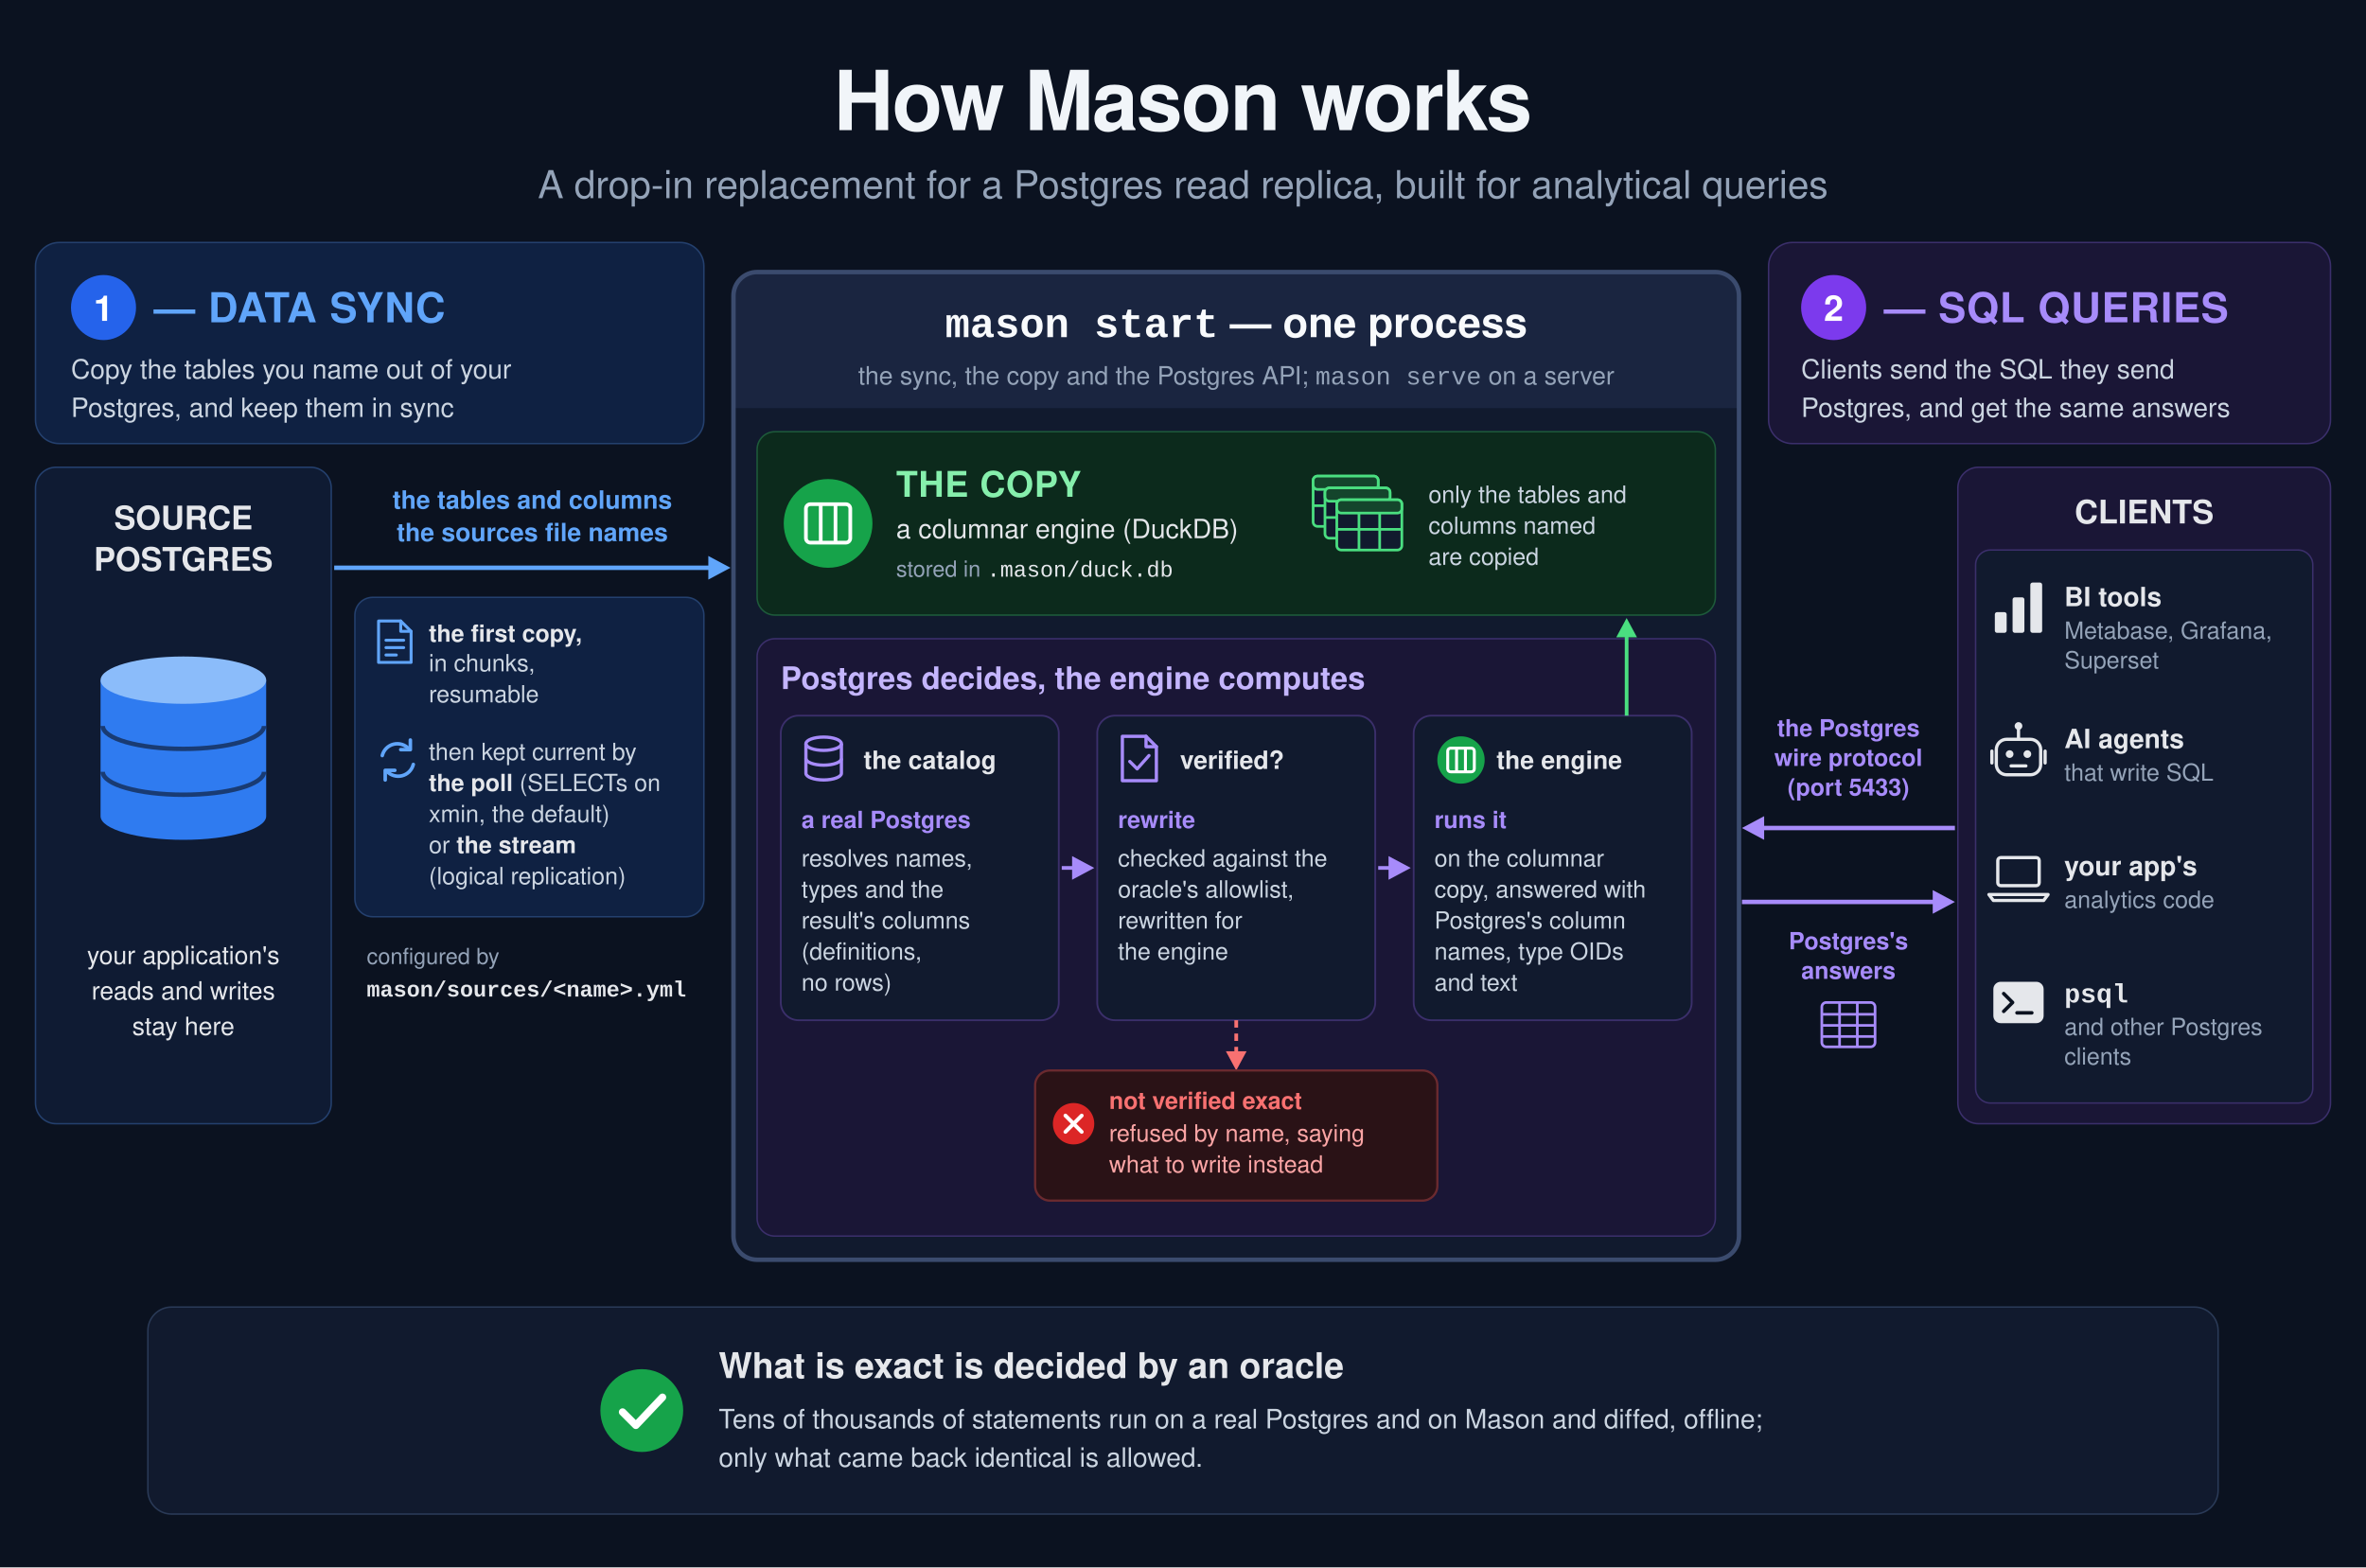
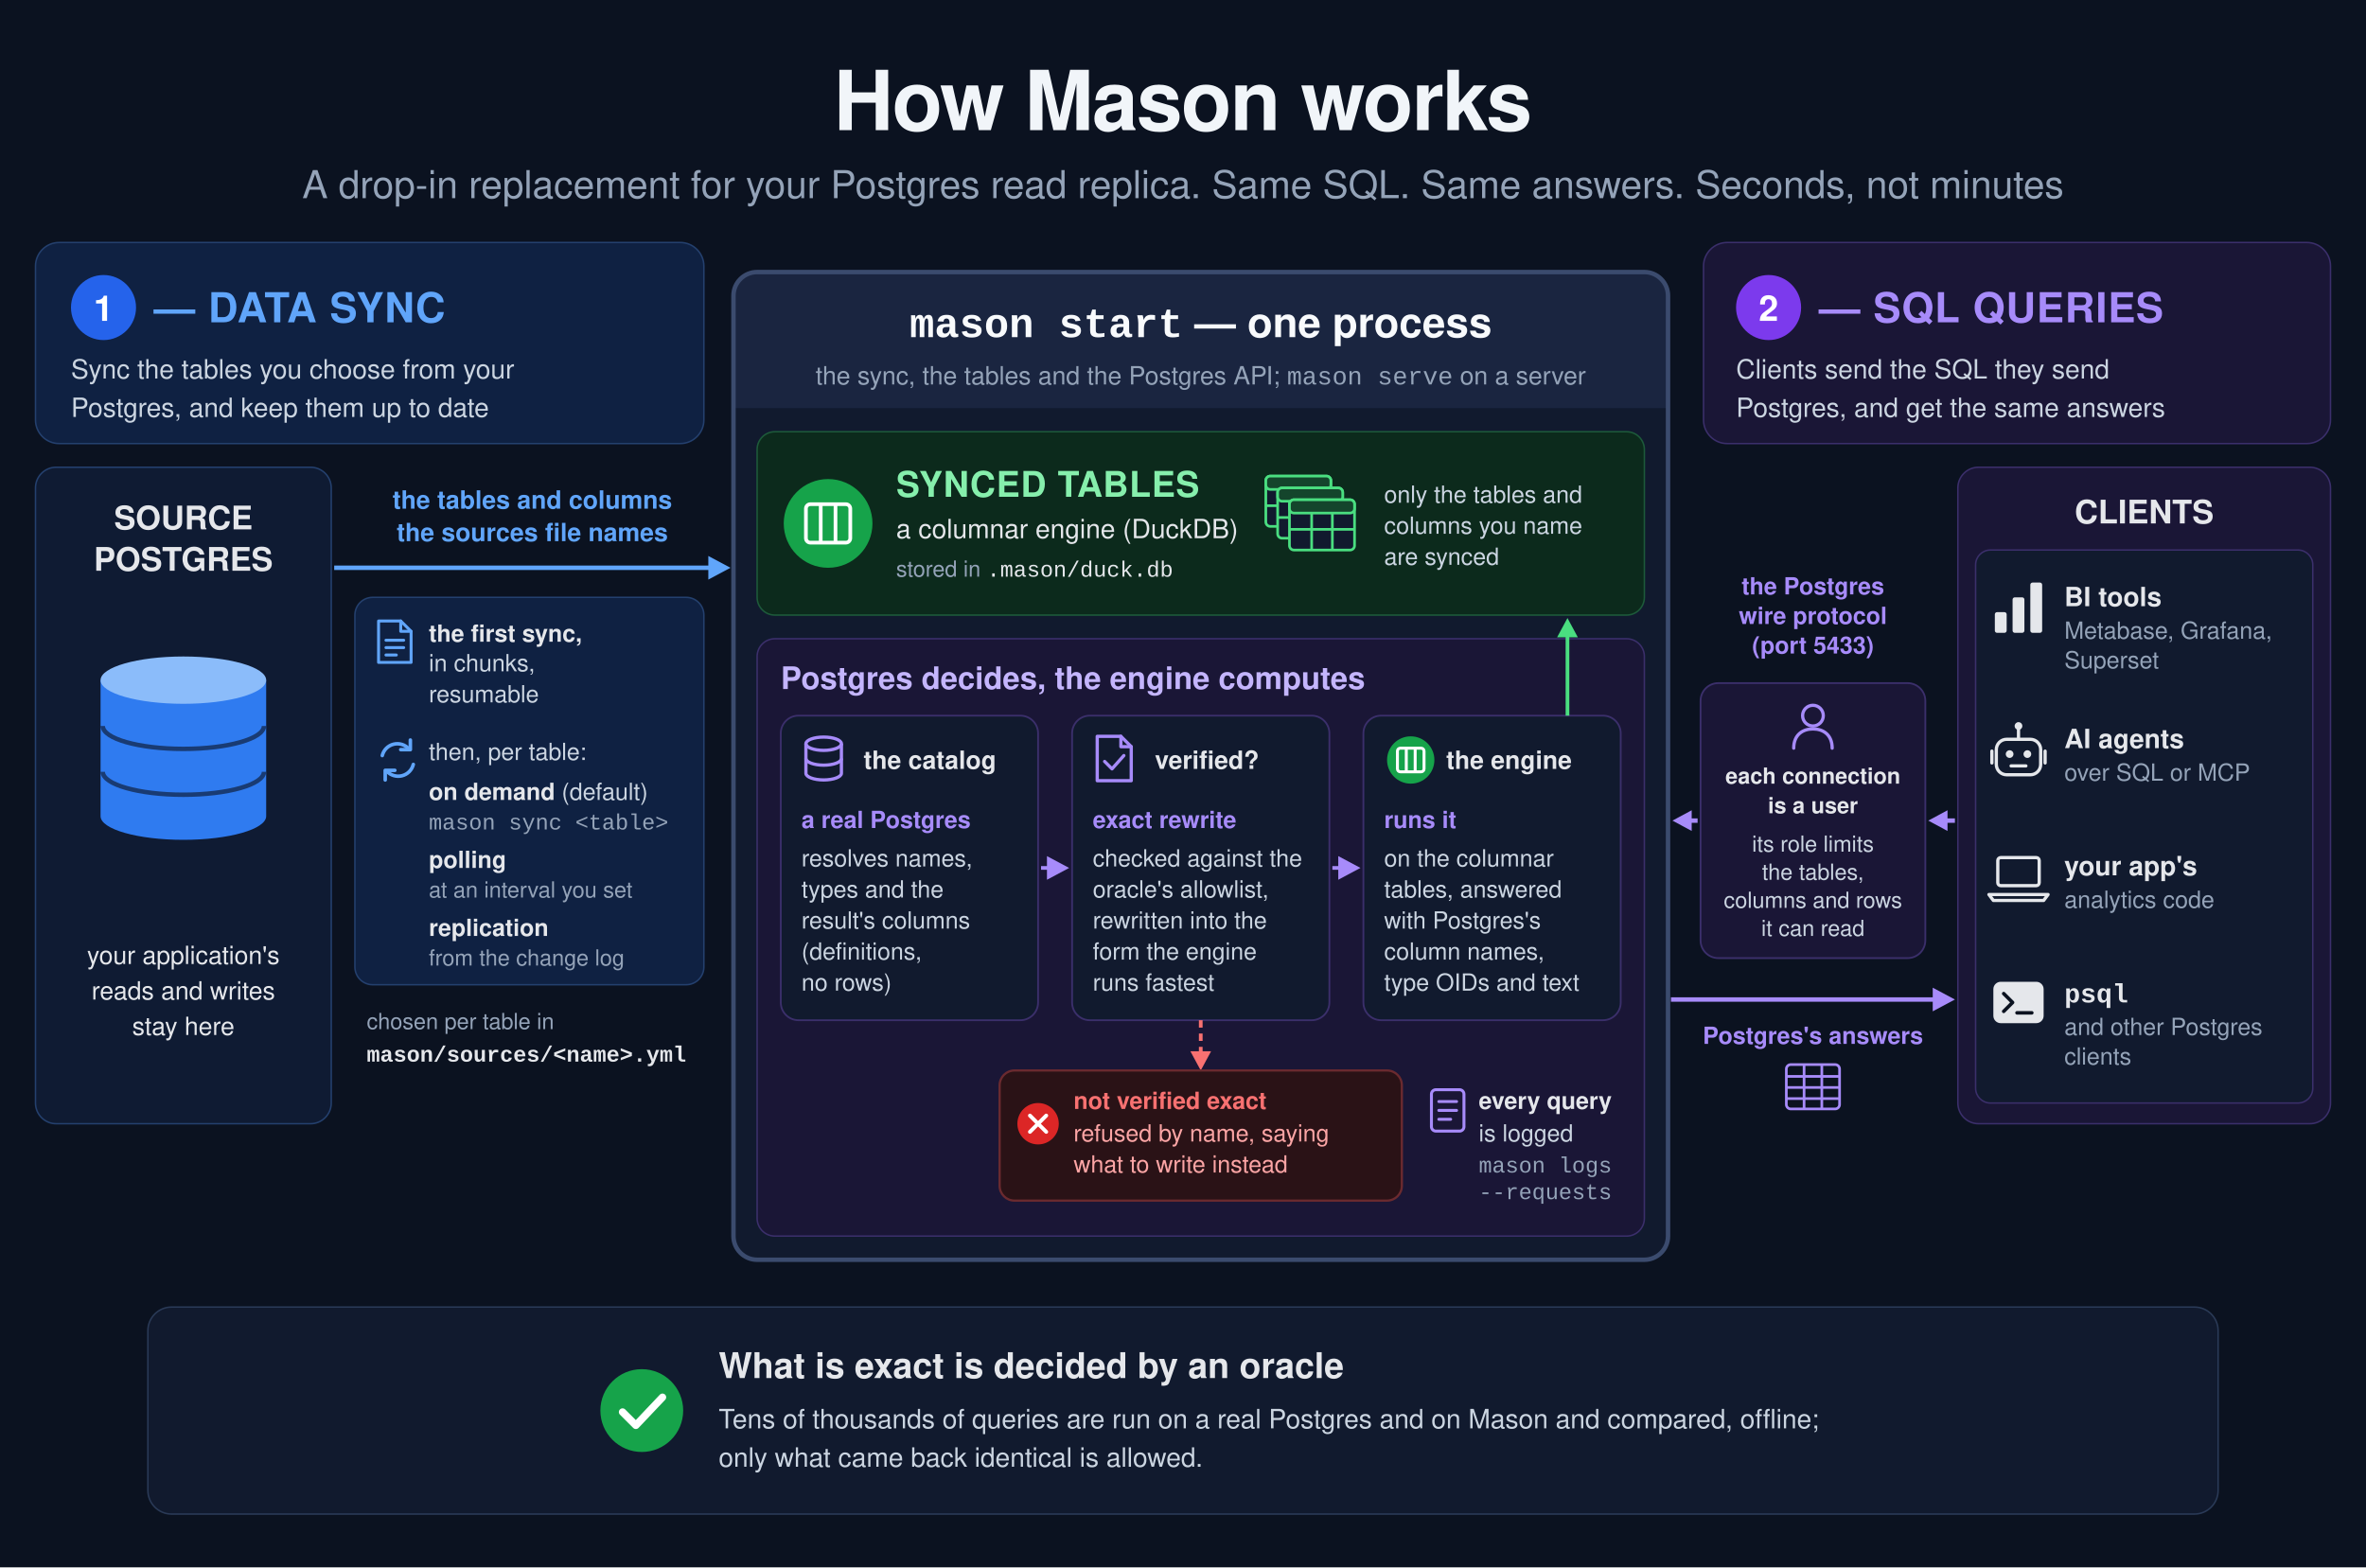
<svg xmlns="http://www.w3.org/2000/svg" version="1.1" width="1600" height="1060" viewBox="0 0 1600 1060" font-family="-apple-system, 'Segoe UI', Helvetica, Arial, sans-serif" role="img" aria-labelledby="title desc">
  <rect x="0" y="0" width="1600" height="1060" rx="0" fill="#0b1220" />
  <text x="800" y="88" font-size="56" fill="#f1f5f9" font-weight="800" text-anchor="middle" letter-spacing="-1">How Mason works</text>
-   <text x="800" y="134" font-size="26" fill="#94a3b8" text-anchor="middle">A drop-in replacement for a Postgres read replica, built for analytical queries</text>
+   <text x="800" y="134" font-size="26" fill="#94a3b8" text-anchor="middle">A drop-in replacement for your Postgres read replica. Same SQL. Same answers. Seconds, not minutes</text>
  <rect x="24" y="164" width="452" height="136" rx="16" fill="#0f2142" stroke="#24406e" stroke-width="1" />
  <circle cx="70" cy="208" r="22" fill="#2563eb" />
  <text x="70" y="217" font-size="24" fill="#ffffff" font-weight="700" text-anchor="middle">1</text>
  <text x="104" y="218" font-size="28" fill="#60a5fa" font-weight="800" letter-spacing="0.5">— DATA SYNC</text>
-   <text x="48" y="256" font-size="18" fill="#cbd5e1">Copy the tables you name out of your</text>
-   <text x="48" y="282" font-size="18" fill="#cbd5e1">Postgres, and keep them in sync</text>
+   <text x="48" y="256" font-size="18" fill="#cbd5e1">Sync the tables you choose from your</text>
+   <text x="48" y="282" font-size="18" fill="#cbd5e1">Postgres, and keep them up to date</text>
  <rect x="24" y="316" width="200" height="444" rx="14" fill="#0f1b33" stroke="#24406e" stroke-width="1" />
  <text x="124" y="358" font-size="22" fill="#e5e7eb" font-weight="800" text-anchor="middle">SOURCE</text>
  <text x="124" y="386" font-size="22" fill="#e5e7eb" font-weight="800" text-anchor="middle">POSTGRES</text>
  <path d="M68,460 V552 A56,16 0 0 0 180,552 V460 Z" fill="#2f7bf0" />
  <path d="M69.5,491 A54.5,15.5 0 0 0 178.5,491" fill="none" stroke="#0b1220" stroke-width="3" stroke-opacity="0.6" />
  <path d="M69.5,522 A54.5,15.5 0 0 0 178.5,522" fill="none" stroke="#0b1220" stroke-width="3" stroke-opacity="0.6" />
  <ellipse cx="124" cy="460" rx="56" ry="16" fill="#8bbcfa" />
  <text x="124" y="652" font-size="17" fill="#e5e7eb" text-anchor="middle">your application's</text>
  <text x="124" y="676" font-size="17" fill="#e5e7eb" text-anchor="middle">reads and writes</text>
  <text x="124" y="700" font-size="17" fill="#e5e7eb" text-anchor="middle">stay here</text>
  <text x="360" y="344" font-size="17" fill="#60a5fa" font-weight="700" text-anchor="middle">the tables and columns</text>
  <text x="360" y="366" font-size="17" fill="#60a5fa" font-weight="700" text-anchor="middle">the sources file names</text>
  <line x1="226" y1="384" x2="482" y2="384" stroke="#60a5fa" stroke-width="3" />
  <path d="M494,384 L479,376 L479,392 Z" fill="#60a5fa" />
-   <rect x="240" y="404" width="236" height="216" rx="12" fill="#0f2142" stroke="#24406e" stroke-width="1" />
+   <rect x="240" y="404" width="236" height="262" rx="12" fill="#0f2142" stroke="#24406e" stroke-width="1" />
  <g transform="translate(256,420)" fill="none" stroke="#60a5fa" stroke-width="2" stroke-linejoin="round" stroke-linecap="round">
    <path d="M0,0 H15 L22,7 V28 H0 Z" />
    <path d="M15,0 V7 H22" />
    <line x1="5" y1="13" x2="17" y2="13" />
    <line x1="5" y1="18" x2="17" y2="18" />
    <line x1="5" y1="23" x2="12" y2="23" />
  </g>
-   <text x="290" y="434" font-size="16" fill="#e5e7eb" font-weight="700">the first copy,</text>
+   <text x="290" y="434" font-size="16" fill="#e5e7eb" font-weight="700">the first sync,</text>
  <text x="290" y="454" font-size="16" fill="#cbd5e1">in chunks,</text>
  <text x="290" y="475" font-size="16" fill="#cbd5e1">resumable</text>
  <g transform="translate(255,500)" fill="none" stroke="#60a5fa" stroke-width="2.4" stroke-linecap="round" stroke-linejoin="round">
    <path d="M3.5,11 A10.5,10.5 0 0 1 21.5,6.5" />
    <path d="M22.5,0.5 V7 H16" />
    <path d="M24.5,17 A10.5,10.5 0 0 1 6.5,21.5" />
    <path d="M5.5,27.5 V21 H12" />
  </g>
-   <text x="290" y="514" font-size="16" fill="#cbd5e1">then kept current by</text>
-   <text x="290" y="535" font-size="16" fill="#cbd5e1">
-     <tspan font-weight="700" fill="#e5e7eb">the poll</tspan> (SELECTs on</text>
-   <text x="290" y="556" font-size="16" fill="#cbd5e1">xmin, the default)</text>
-   <text x="290" y="577" font-size="16" fill="#cbd5e1">or <tspan font-weight="700" fill="#e5e7eb">the stream</tspan>
-   </text>
-   <text x="290" y="598" font-size="16" fill="#cbd5e1">(logical replication)</text>
-   <text x="248" y="652" font-size="15" fill="#94a3b8">configured by</text>
-   <text x="248" y="674" font-size="15" fill="#e5e7eb" font-weight="600" font-family="ui-monospace, SFMono-Regular, Menlo, Consolas, 'Liberation Mono', monospace">mason/sources/&lt;name&gt;.yml</text>
-   <rect x="496" y="184" width="680" height="668" rx="16" fill="#111a2e" />
-   <path d="M496,276 V200 A16,16 0 0 1 512,184 H1160 A16,16 0 0 1 1176,200 V276 Z" fill="#1a2540" />
-   <rect x="496" y="184" width="680" height="668" rx="16" fill="none" stroke="#3b4b6e" stroke-width="3" />
-   <text x="836" y="228" font-size="28" fill="#f8fafc" font-weight="800" text-anchor="middle">
+   <text x="290" y="514" font-size="16" fill="#cbd5e1">then, per table:</text>
+   <text x="290" y="541" font-size="16" fill="#cbd5e1">
+     <tspan font-weight="700" fill="#e5e7eb">on demand</tspan> (default)</text>
+   <text x="290" y="561" font-size="15" fill="#94a3b8" font-family="ui-monospace, SFMono-Regular, Menlo, Consolas, 'Liberation Mono', monospace">mason sync &lt;table&gt;</text>
+   <text x="290" y="587" font-size="16" fill="#e5e7eb" font-weight="700">polling</text>
+   <text x="290" y="607" font-size="15" fill="#94a3b8">at an interval you set</text>
+   <text x="290" y="633" font-size="16" fill="#e5e7eb" font-weight="700">replication</text>
+   <text x="290" y="653" font-size="15" fill="#94a3b8">from the change log</text>
+   <text x="248" y="696" font-size="15" fill="#94a3b8">chosen per table in</text>
+   <text x="248" y="718" font-size="15" fill="#e5e7eb" font-weight="600" font-family="ui-monospace, SFMono-Regular, Menlo, Consolas, 'Liberation Mono', monospace">mason/sources/&lt;name&gt;.yml</text>
+   <rect x="496" y="184" width="632" height="668" rx="16" fill="#111a2e" />
+   <path d="M496,276 V200 A16,16 0 0 1 512,184 H1112 A16,16 0 0 1 1128,200 V276 Z" fill="#1a2540" />
+   <rect x="496" y="184" width="632" height="668" rx="16" fill="none" stroke="#3b4b6e" stroke-width="3" />
+   <text x="812" y="228" font-size="28" fill="#f8fafc" font-weight="800" text-anchor="middle">
    <tspan font-family="ui-monospace, SFMono-Regular, Menlo, Consolas, 'Liberation Mono', monospace" font-weight="700">mason start</tspan> — one process</text>
-   <text x="836" y="260" font-size="17" fill="#94a3b8" text-anchor="middle">the sync, the copy and the Postgres API; <tspan font-family="ui-monospace, SFMono-Regular, Menlo, Consolas, 'Liberation Mono', monospace">mason serve</tspan> on a server</text>
-   <rect x="512" y="292" width="648" height="124" rx="12" fill="#0c2a1c" stroke="#1d5a3a" stroke-width="1" />
+   <text x="812" y="260" font-size="17" fill="#94a3b8" text-anchor="middle">the sync, the tables and the Postgres API; <tspan font-family="ui-monospace, SFMono-Regular, Menlo, Consolas, 'Liberation Mono', monospace">mason serve</tspan> on a server</text>
+   <rect x="512" y="292" width="600" height="124" rx="12" fill="#0c2a1c" stroke="#1d5a3a" stroke-width="1" />
  <circle cx="560" cy="354" r="30" fill="#16a34a" />
  <g fill="none" stroke="#ffffff" stroke-width="2.5" stroke-linejoin="round">
    <rect x="545" y="341" width="30" height="26" rx="3" />
    <line x1="555" y1="341" x2="555" y2="367" />
    <line x1="565" y1="341" x2="565" y2="367" />
  </g>
-   <text x="606" y="336" font-size="24" fill="#86efac" font-weight="800" letter-spacing="0.5">THE COPY</text>
+   <text x="606" y="336" font-size="24" fill="#86efac" font-weight="800" letter-spacing="0.5">SYNCED TABLES</text>
  <text x="606" y="364" font-size="18" fill="#e5e7eb">a columnar engine (DuckDB)</text>
  <text x="606" y="390" font-size="15" fill="#94a3b8">stored in <tspan font-family="ui-monospace, SFMono-Regular, Menlo, Consolas, 'Liberation Mono', monospace" fill="#e5e7eb">.mason/duck.db</tspan>
  </text>
  <g fill="none" stroke="#4ade80" stroke-width="1.8" stroke-linejoin="round">
-     <rect x="888" y="322" width="44" height="34" rx="3" fill="#111a2e" />
-     <rect x="888" y="322" width="44" height="9" rx="3" fill="#14452c" />
-     <line x1="888" y1="342" x2="932" y2="342" />
-     <line x1="903" y1="331" x2="903" y2="356" />
-     <line x1="917" y1="331" x2="917" y2="356" />
+     <rect x="856" y="322" width="44" height="34" rx="3" fill="#111a2e" />
+     <rect x="856" y="322" width="44" height="9" rx="3" fill="#14452c" />
+     <line x1="856" y1="342" x2="900" y2="342" />
+     <line x1="871" y1="331" x2="871" y2="356" />
+     <line x1="885" y1="331" x2="885" y2="356" />
  </g>
  <g fill="none" stroke="#4ade80" stroke-width="1.8" stroke-linejoin="round">
-     <rect x="896" y="330" width="44" height="34" rx="3" fill="#111a2e" />
-     <rect x="896" y="330" width="44" height="9" rx="3" fill="#14452c" />
-     <line x1="896" y1="350" x2="940" y2="350" />
-     <line x1="911" y1="339" x2="911" y2="364" />
-     <line x1="925" y1="339" x2="925" y2="364" />
+     <rect x="864" y="330" width="44" height="34" rx="3" fill="#111a2e" />
+     <rect x="864" y="330" width="44" height="9" rx="3" fill="#14452c" />
+     <line x1="864" y1="350" x2="908" y2="350" />
+     <line x1="879" y1="339" x2="879" y2="364" />
+     <line x1="893" y1="339" x2="893" y2="364" />
  </g>
  <g fill="none" stroke="#4ade80" stroke-width="1.8" stroke-linejoin="round">
-     <rect x="904" y="338" width="44" height="34" rx="3" fill="#111a2e" />
-     <rect x="904" y="338" width="44" height="9" rx="3" fill="#14452c" />
-     <line x1="904" y1="358" x2="948" y2="358" />
-     <line x1="919" y1="347" x2="919" y2="372" />
-     <line x1="933" y1="347" x2="933" y2="372" />
-   </g>
-   <text x="966" y="340" font-size="16" fill="#cbd5e1">only the tables and</text>
-   <text x="966" y="361" font-size="16" fill="#cbd5e1">columns named</text>
-   <text x="966" y="382" font-size="16" fill="#cbd5e1">are copied</text>
-   <rect x="512" y="432" width="648" height="404" rx="12" fill="#1a1636" stroke="#3b2f6b" stroke-width="1" />
+     <rect x="872" y="338" width="44" height="34" rx="3" fill="#111a2e" />
+     <rect x="872" y="338" width="44" height="9" rx="3" fill="#14452c" />
+     <line x1="872" y1="358" x2="916" y2="358" />
+     <line x1="887" y1="347" x2="887" y2="372" />
+     <line x1="901" y1="347" x2="901" y2="372" />
+   </g>
+   <text x="936" y="340" font-size="16" fill="#cbd5e1">only the tables and</text>
+   <text x="936" y="361" font-size="16" fill="#cbd5e1">columns you name</text>
+   <text x="936" y="382" font-size="16" fill="#cbd5e1">are synced</text>
+   <rect x="512" y="432" width="600" height="404" rx="12" fill="#1a1636" stroke="#3b2f6b" stroke-width="1" />
  <text x="528" y="466" font-size="21" fill="#c4b5fd" font-weight="800">Postgres decides, the engine computes</text>
-   <rect x="528" y="484" width="188" height="206" rx="12" fill="#111a2e" stroke="#3b2f6b" stroke-width="1.2" />
-   <rect x="742" y="484" width="188" height="206" rx="12" fill="#111a2e" stroke="#3b2f6b" stroke-width="1.2" />
-   <rect x="956" y="484" width="188" height="206" rx="12" fill="#111a2e" stroke="#3b2f6b" stroke-width="1.2" />
+   <rect x="528" y="484" width="174" height="206" rx="12" fill="#111a2e" stroke="#3b2f6b" stroke-width="1.2" />
+   <rect x="725" y="484" width="174" height="206" rx="12" fill="#111a2e" stroke="#3b2f6b" stroke-width="1.2" />
+   <rect x="922" y="484" width="174" height="206" rx="12" fill="#111a2e" stroke="#3b2f6b" stroke-width="1.2" />
  <g transform="translate(544,498)" fill="none" stroke="#a78bfa" stroke-width="2.2">
    <ellipse cx="13" cy="5" rx="12" ry="4.5" />
    <path d="M1,5 V25 A12,4.5 0 0 0 25,25 V5" />
    <path d="M1,15 A12,4.5 0 0 0 25,15" />
  </g>
  <text x="584" y="520" font-size="17" fill="#e5e7eb" font-weight="800">the catalog</text>
  <text x="542" y="560" font-size="16" fill="#a78bfa" font-weight="700">a real Postgres</text>
  <text x="542" y="586" font-size="16" fill="#cbd5e1">resolves names,</text>
  <text x="542" y="607" font-size="16" fill="#cbd5e1">types and the</text>
  <text x="542" y="628" font-size="16" fill="#cbd5e1">result's columns</text>
  <text x="542" y="649" font-size="16" fill="#cbd5e1">(definitions,</text>
  <text x="542" y="670" font-size="16" fill="#cbd5e1">no rows)</text>
-   <g transform="translate(759,498)" fill="none" stroke="#a78bfa" stroke-width="2.2" stroke-linejoin="round" stroke-linecap="round">
+   <g transform="translate(742,498)" fill="none" stroke="#a78bfa" stroke-width="2.2" stroke-linejoin="round" stroke-linecap="round">
    <path d="M0,0 H16 L23,7 V30 H0 Z" />
    <path d="M16,0 V7 H23" />
    <path d="M5,17 L10,22 L18,13" />
  </g>
-   <text x="798" y="520" font-size="17" fill="#e5e7eb" font-weight="800">verified?</text>
-   <text x="756" y="560" font-size="16" fill="#a78bfa" font-weight="700">rewrite</text>
-   <text x="756" y="586" font-size="16" fill="#cbd5e1">checked against the</text>
-   <text x="756" y="607" font-size="16" fill="#cbd5e1">oracle's allowlist,</text>
-   <text x="756" y="628" font-size="16" fill="#cbd5e1">rewritten for</text>
-   <text x="756" y="649" font-size="16" fill="#cbd5e1">the engine</text>
-   <circle cx="988" cy="514" r="16" fill="#16a34a" />
+   <text x="781" y="520" font-size="17" fill="#e5e7eb" font-weight="800">verified?</text>
+   <text x="739" y="560" font-size="16" fill="#a78bfa" font-weight="700">exact rewrite</text>
+   <text x="739" y="586" font-size="16" fill="#cbd5e1">checked against the</text>
+   <text x="739" y="607" font-size="16" fill="#cbd5e1">oracle's allowlist,</text>
+   <text x="739" y="628" font-size="16" fill="#cbd5e1">rewritten into the</text>
+   <text x="739" y="649" font-size="16" fill="#cbd5e1">form the engine</text>
+   <text x="739" y="670" font-size="16" fill="#cbd5e1">runs fastest</text>
+   <circle cx="954" cy="514" r="16" fill="#16a34a" />
  <g fill="none" stroke="#ffffff" stroke-width="2" stroke-linejoin="round">
-     <rect x="979" y="506" width="18" height="16" rx="2" />
-     <line x1="985" y1="506" x2="985" y2="522" />
-     <line x1="991" y1="506" x2="991" y2="522" />
-   </g>
-   <text x="1012" y="520" font-size="17" fill="#e5e7eb" font-weight="800">the engine</text>
-   <text x="970" y="560" font-size="16" fill="#a78bfa" font-weight="700">runs it</text>
-   <text x="970" y="586" font-size="16" fill="#cbd5e1">on the columnar</text>
-   <text x="970" y="607" font-size="16" fill="#cbd5e1">copy, answered with</text>
-   <text x="970" y="628" font-size="16" fill="#cbd5e1">Postgres's column</text>
-   <text x="970" y="649" font-size="16" fill="#cbd5e1">names, type OIDs</text>
-   <text x="970" y="670" font-size="16" fill="#cbd5e1">and text</text>
-   <line x1="718" y1="587" x2="728" y2="587" stroke="#a78bfa" stroke-width="2.5" />
-   <path d="M740,587 L725,579 L725,595 Z" fill="#a78bfa" />
-   <line x1="932" y1="587" x2="942" y2="587" stroke="#a78bfa" stroke-width="2.5" />
-   <path d="M954,587 L939,579 L939,595 Z" fill="#a78bfa" />
-   <line x1="1100" y1="484" x2="1100" y2="428" stroke="#4ade80" stroke-width="2.5" />
-   <path d="M1100,418 L1093,431 L1107,431 Z" fill="#4ade80" />
-   <line x1="836" y1="690" x2="836" y2="714" stroke="#f87171" stroke-width="2.5" stroke-dasharray="5 4" />
-   <path d="M836,724 L829,711 L843,711 Z" fill="#f87171" />
-   <rect x="700" y="724" width="272" height="88" rx="10" fill="#2a1216" stroke="#6b2a2f" stroke-width="1.5" />
-   <circle cx="726" cy="760" r="14" fill="#dc2626" />
-   <path d="M720.5,754.5 L731.5,765.5 M731.5,754.5 L720.5,765.5" stroke="#ffffff" stroke-width="2.6" stroke-linecap="round" />
-   <text x="750" y="750" font-size="16" fill="#f87171" font-weight="800">not verified exact</text>
-   <text x="750" y="772" font-size="16" fill="#fca5a5">refused by name, saying</text>
-   <text x="750" y="793" font-size="16" fill="#fca5a5">what to write instead</text>
-   <rect x="1196" y="164" width="380" height="136" rx="16" fill="#1a1636" stroke="#3b2f6b" stroke-width="1" />
-   <circle cx="1240" cy="208" r="22" fill="#7c3aed" />
-   <text x="1240" y="217" font-size="24" fill="#ffffff" font-weight="700" text-anchor="middle">2</text>
-   <text x="1274" y="218" font-size="28" fill="#a78bfa" font-weight="800" letter-spacing="0.5">— SQL QUERIES</text>
-   <text x="1218" y="256" font-size="18" fill="#cbd5e1">Clients send the SQL they send</text>
-   <text x="1218" y="282" font-size="18" fill="#cbd5e1">Postgres, and get the same answers</text>
-   <text x="1250" y="498" font-size="16" fill="#a78bfa" font-weight="700" text-anchor="middle">the Postgres</text>
-   <text x="1250" y="518" font-size="16" fill="#a78bfa" font-weight="700" text-anchor="middle">wire protocol</text>
-   <text x="1250" y="538" font-size="16" fill="#a78bfa" font-weight="700" text-anchor="middle">(port 5433)</text>
-   <line x1="1322" y1="560" x2="1190" y2="560" stroke="#a78bfa" stroke-width="3" />
-   <path d="M1178,560 L1193,552 L1193,568 Z" fill="#a78bfa" />
-   <line x1="1178" y1="610" x2="1310" y2="610" stroke="#a78bfa" stroke-width="3" />
-   <path d="M1322,610 L1307,602 L1307,618 Z" fill="#a78bfa" />
-   <text x="1250" y="642" font-size="16" fill="#a78bfa" font-weight="700" text-anchor="middle">Postgres's</text>
-   <text x="1250" y="662" font-size="16" fill="#a78bfa" font-weight="700" text-anchor="middle">answers</text>
-   <g transform="translate(1232,678)" fill="none" stroke="#a78bfa" stroke-width="1.8" stroke-linejoin="round">
+     <rect x="945" y="506" width="18" height="16" rx="2" />
+     <line x1="951" y1="506" x2="951" y2="522" />
+     <line x1="957" y1="506" x2="957" y2="522" />
+   </g>
+   <text x="978" y="520" font-size="17" fill="#e5e7eb" font-weight="800">the engine</text>
+   <text x="936" y="560" font-size="16" fill="#a78bfa" font-weight="700">runs it</text>
+   <text x="936" y="586" font-size="16" fill="#cbd5e1">on the columnar</text>
+   <text x="936" y="607" font-size="16" fill="#cbd5e1">tables, answered</text>
+   <text x="936" y="628" font-size="16" fill="#cbd5e1">with Postgres's</text>
+   <text x="936" y="649" font-size="16" fill="#cbd5e1">column names,</text>
+   <text x="936" y="670" font-size="16" fill="#cbd5e1">type OIDs and text</text>
+   <line x1="704" y1="587" x2="712" y2="587" stroke="#a78bfa" stroke-width="2.5" />
+   <path d="M723,587 L708,579 L708,595 Z" fill="#a78bfa" />
+   <line x1="901" y1="587" x2="909" y2="587" stroke="#a78bfa" stroke-width="2.5" />
+   <path d="M920,587 L905,579 L905,595 Z" fill="#a78bfa" />
+   <line x1="1060" y1="484" x2="1060" y2="428" stroke="#4ade80" stroke-width="2.5" />
+   <path d="M1060,418 L1053,431 L1067,431 Z" fill="#4ade80" />
+   <line x1="812" y1="690" x2="812" y2="714" stroke="#f87171" stroke-width="2.5" stroke-dasharray="5 4" />
+   <path d="M812,724 L805,711 L819,711 Z" fill="#f87171" />
+   <rect x="676" y="724" width="272" height="88" rx="10" fill="#2a1216" stroke="#6b2a2f" stroke-width="1.5" />
+   <circle cx="702" cy="760" r="14" fill="#dc2626" />
+   <path d="M696.5,754.5 L707.5,765.5 M707.5,754.5 L696.5,765.5" stroke="#ffffff" stroke-width="2.6" stroke-linecap="round" />
+   <text x="726" y="750" font-size="16" fill="#f87171" font-weight="800">not verified exact</text>
+   <text x="726" y="772" font-size="16" fill="#fca5a5">refused by name, saying</text>
+   <text x="726" y="793" font-size="16" fill="#fca5a5">what to write instead</text>
+   <g transform="translate(968,737)" fill="none" stroke="#a78bfa" stroke-width="2" stroke-linejoin="round" stroke-linecap="round">
+     <rect x="0" y="0" width="22" height="28" rx="3" />
+     <line x1="5" y1="8" x2="17" y2="8" />
+     <line x1="5" y1="14" x2="17" y2="14" />
+     <line x1="5" y1="20" x2="13" y2="20" />
+   </g>
+   <text x="1000" y="750" font-size="16" fill="#e5e7eb" font-weight="800">every query</text>
+   <text x="1000" y="772" font-size="16" fill="#cbd5e1">is logged</text>
+   <text x="1000" y="793" font-size="15" fill="#94a3b8" font-family="ui-monospace, SFMono-Regular, Menlo, Consolas, 'Liberation Mono', monospace">mason logs</text>
+   <text x="1000" y="811" font-size="15" fill="#94a3b8" font-family="ui-monospace, SFMono-Regular, Menlo, Consolas, 'Liberation Mono', monospace">--requests</text>
+   <rect x="1152" y="164" width="424" height="136" rx="16" fill="#1a1636" stroke="#3b2f6b" stroke-width="1" />
+   <circle cx="1196" cy="208" r="22" fill="#7c3aed" />
+   <text x="1196" y="217" font-size="24" fill="#ffffff" font-weight="700" text-anchor="middle">2</text>
+   <text x="1230" y="218" font-size="28" fill="#a78bfa" font-weight="800" letter-spacing="0.5">— SQL QUERIES</text>
+   <text x="1174" y="256" font-size="18" fill="#cbd5e1">Clients send the SQL they send</text>
+   <text x="1174" y="282" font-size="18" fill="#cbd5e1">Postgres, and get the same answers</text>
+   <text x="1226" y="402" font-size="16" fill="#a78bfa" font-weight="700" text-anchor="middle">the Postgres</text>
+   <text x="1226" y="422" font-size="16" fill="#a78bfa" font-weight="700" text-anchor="middle">wire protocol</text>
+   <text x="1226" y="442" font-size="16" fill="#a78bfa" font-weight="700" text-anchor="middle">(port 5433)</text>
+   <rect x="1150" y="462" width="152" height="186" rx="12" fill="#1a1636" stroke="#3b2f6b" stroke-width="1.2" />
+   <g transform="translate(1213,476)" fill="none" stroke="#a78bfa" stroke-width="2.2" stroke-linecap="round" stroke-linejoin="round">
+     <circle cx="13" cy="8" r="7" />
+     <path d="M0,30 C0,21 6,17 13,17 C20,17 26,21 26,30" />
+   </g>
+   <text x="1226" y="530" font-size="15" fill="#e5e7eb" font-weight="800" text-anchor="middle">each connection</text>
+   <text x="1226" y="550" font-size="15" fill="#e5e7eb" font-weight="800" text-anchor="middle">is a user</text>
+   <text x="1226" y="576" font-size="15" fill="#cbd5e1" text-anchor="middle">its role limits</text>
+   <text x="1226" y="595" font-size="15" fill="#cbd5e1" text-anchor="middle">the tables,</text>
+   <text x="1226" y="614" font-size="15" fill="#cbd5e1" text-anchor="middle">columns and rows</text>
+   <text x="1226" y="633" font-size="15" fill="#cbd5e1" text-anchor="middle">it can read</text>
+   <line x1="1322" y1="555" x2="1314" y2="555" stroke="#a78bfa" stroke-width="3" />
+   <path d="M1304,555 L1317,548 L1317,562 Z" fill="#a78bfa" />
+   <line x1="1148" y1="555" x2="1142" y2="555" stroke="#a78bfa" stroke-width="3" />
+   <path d="M1131,555 L1144,548 L1144,562 Z" fill="#a78bfa" />
+   <line x1="1130" y1="676" x2="1310" y2="676" stroke="#a78bfa" stroke-width="3" />
+   <path d="M1322,676 L1307,668 L1307,684 Z" fill="#a78bfa" />
+   <text x="1226" y="706" font-size="16" fill="#a78bfa" font-weight="700" text-anchor="middle">Postgres's answers</text>
+   <g transform="translate(1208,720)" fill="none" stroke="#a78bfa" stroke-width="1.8" stroke-linejoin="round">
    <rect x="0" y="0" width="36" height="30" rx="3" />
    <line x1="0" y1="8" x2="36" y2="8" />
    <line x1="0" y1="15.5" x2="36" y2="15.5" />
    <line x1="0" y1="23" x2="36" y2="23" />
    <line x1="12" y1="0" x2="12" y2="30" />
    <line x1="24" y1="0" x2="24" y2="30" />
  </g>
  <rect x="1324" y="316" width="252" height="444" rx="14" fill="#1a1636" stroke="#3b2f6b" stroke-width="1" />
  <text x="1450" y="354" font-size="22" fill="#e5e7eb" font-weight="800" text-anchor="middle">CLIENTS</text>
  <rect x="1336" y="372" width="228" height="374" rx="10" fill="#111a2e" stroke="#3b2f6b" stroke-width="1" />
  <g fill="#e5e7eb">
    <rect x="1349" y="414" width="8" height="14" rx="1.5" />
    <rect x="1361" y="404" width="8" height="24" rx="1.5" />
    <rect x="1373" y="394" width="8" height="34" rx="1.5" />
  </g>
  <text x="1396" y="410" font-size="18" fill="#e5e7eb" font-weight="700">BI tools</text>
  <text x="1396" y="432" font-size="16" fill="#94a3b8">Metabase, Grafana,</text>
  <text x="1396" y="452" font-size="16" fill="#94a3b8">Superset</text>
  <g fill="none" stroke="#e5e7eb" stroke-width="2.2" stroke-linecap="round" stroke-linejoin="round">
    <rect x="1350" y="500" width="30" height="24" rx="7" />
    <line x1="1365" y1="500" x2="1365" y2="493" />
    <line x1="1347" y1="508" x2="1347" y2="516" />
    <line x1="1383" y1="508" x2="1383" y2="516" />
    <line x1="1360" y1="518" x2="1370" y2="518" />
  </g>
  <g fill="#e5e7eb">
    <circle cx="1365" cy="491" r="2.6" />
    <circle cx="1359" cy="510" r="2.6" />
    <circle cx="1371" cy="510" r="2.6" />
  </g>
  <text x="1396" y="506" font-size="18" fill="#e5e7eb" font-weight="700">AI agents</text>
-   <text x="1396" y="528" font-size="16" fill="#94a3b8">that write SQL</text>
+   <text x="1396" y="528" font-size="16" fill="#94a3b8">over SQL or MCP</text>
  <g fill="none" stroke="#e5e7eb" stroke-width="2.2" stroke-linejoin="round" stroke-linecap="round">
    <rect x="1351" y="580" width="28" height="19" rx="2" />
    <path d="M1345,605 H1385 L1382,609 H1348 Z" />
  </g>
  <text x="1396" y="592" font-size="18" fill="#e5e7eb" font-weight="700">your app's</text>
  <text x="1396" y="614" font-size="16" fill="#94a3b8">analytics code</text>
  <rect x="1348" y="664" width="34" height="28" rx="5" fill="#e5e7eb" />
  <path d="M1355,672 L1361,678 L1355,684" fill="none" stroke="#0b1220" stroke-width="2.4" stroke-linecap="round" stroke-linejoin="round" />
  <line x1="1364" y1="685" x2="1374" y2="685" stroke="#0b1220" stroke-width="2.4" stroke-linecap="round" />
  <text x="1396" y="678" font-size="18" fill="#e5e7eb" font-weight="700" font-family="ui-monospace, SFMono-Regular, Menlo, Consolas, 'Liberation Mono', monospace">psql</text>
  <text x="1396" y="700" font-size="16" fill="#94a3b8">and other Postgres</text>
  <text x="1396" y="720" font-size="16" fill="#94a3b8">clients</text>
  <rect x="100" y="884" width="1400" height="140" rx="16" fill="#111a2e" stroke="#2a3a57" stroke-width="1" />
  <circle cx="434" cy="954" r="28" fill="#16a34a" />
  <path d="M421,955 L430,964 L448,945" fill="none" stroke="#ffffff" stroke-width="5" stroke-linecap="round" stroke-linejoin="round" />
  <text x="486" y="932" font-size="24" fill="#e5e7eb" font-weight="800">What is exact is decided by an oracle</text>
-   <text x="486" y="966" font-size="18" fill="#cbd5e1">Tens of thousands of statements run on a real Postgres and on Mason and diffed, offline;</text>
+   <text x="486" y="966" font-size="18" fill="#cbd5e1">Tens of thousands of queries are run on a real Postgres and on Mason and compared, offline;</text>
  <text x="486" y="992" font-size="18" fill="#cbd5e1">only what came back identical is allowed.</text>
</svg>
